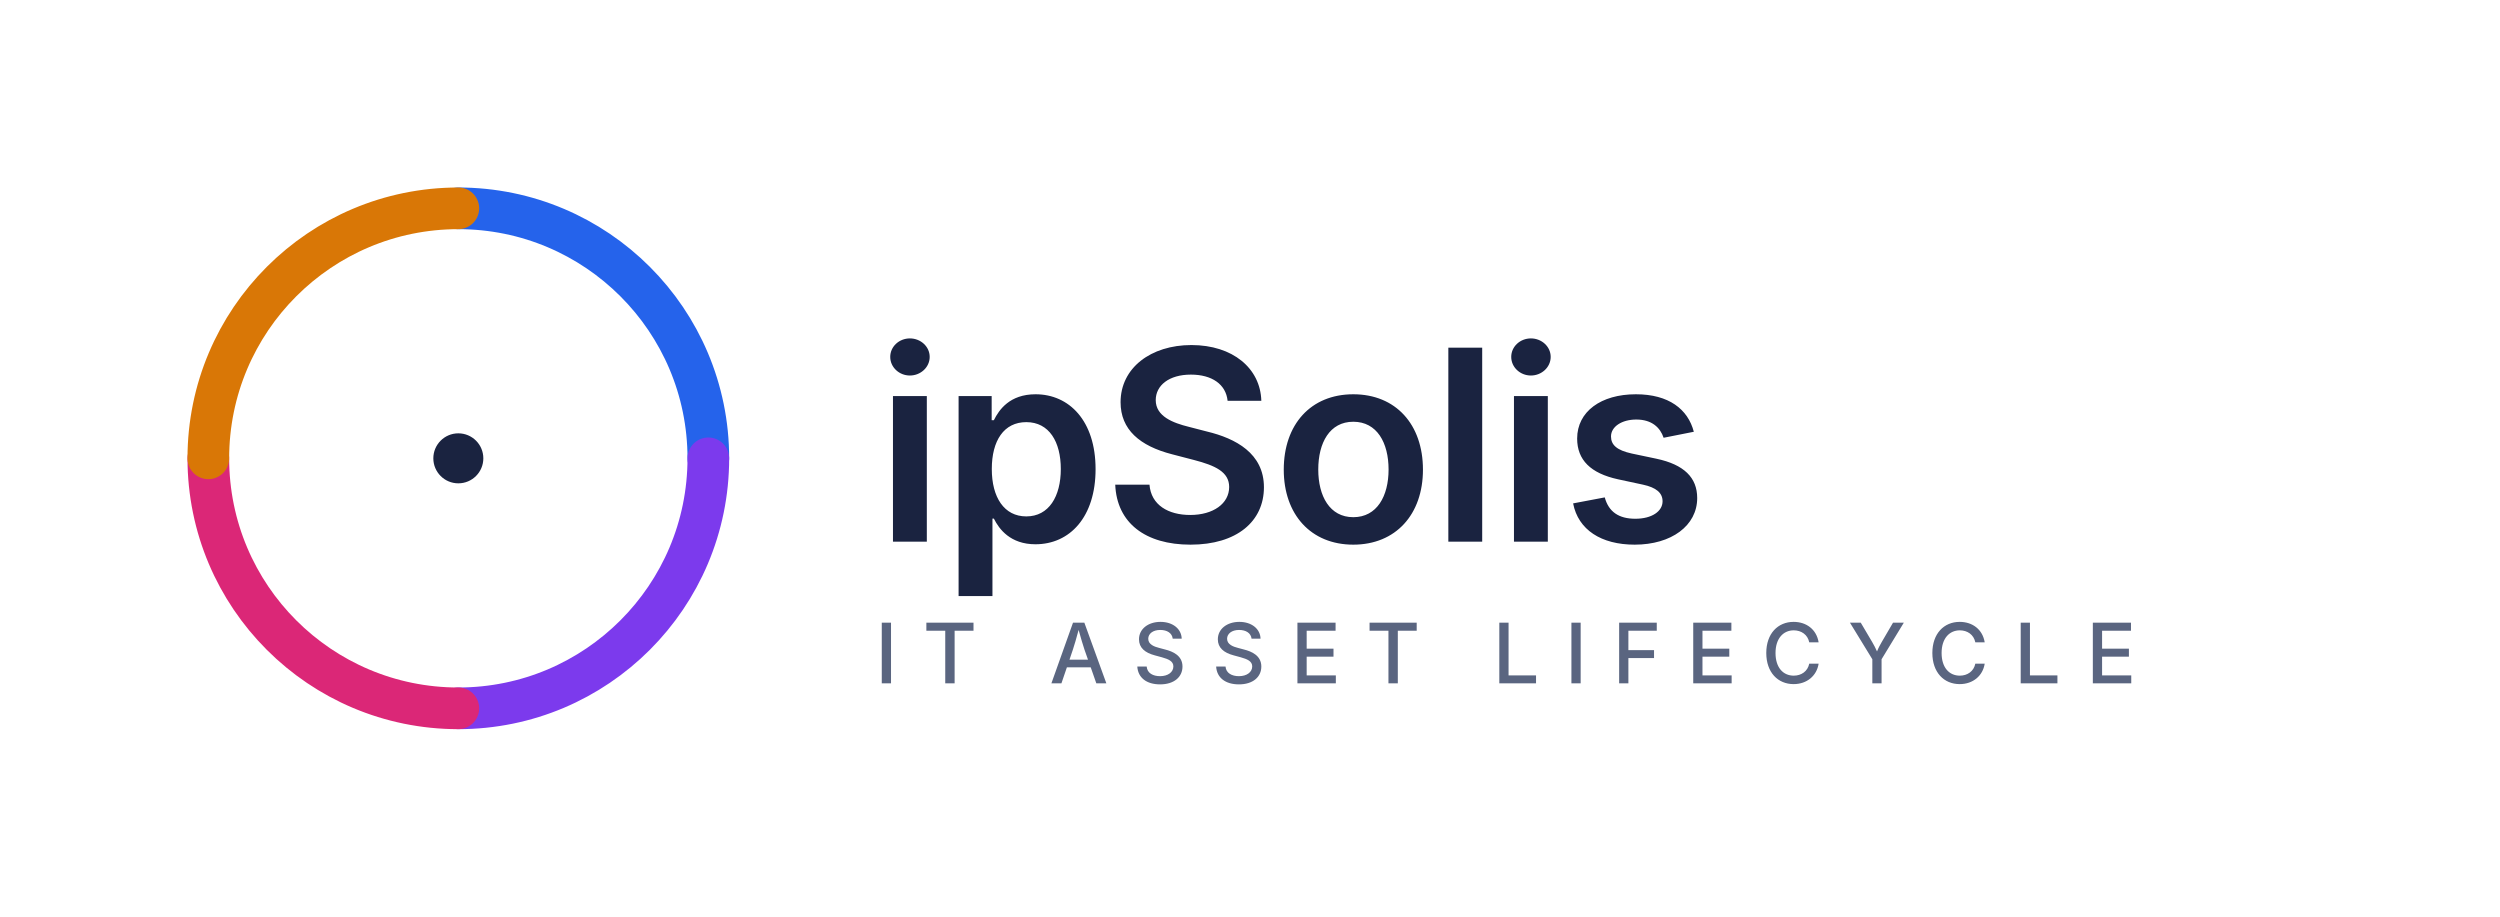
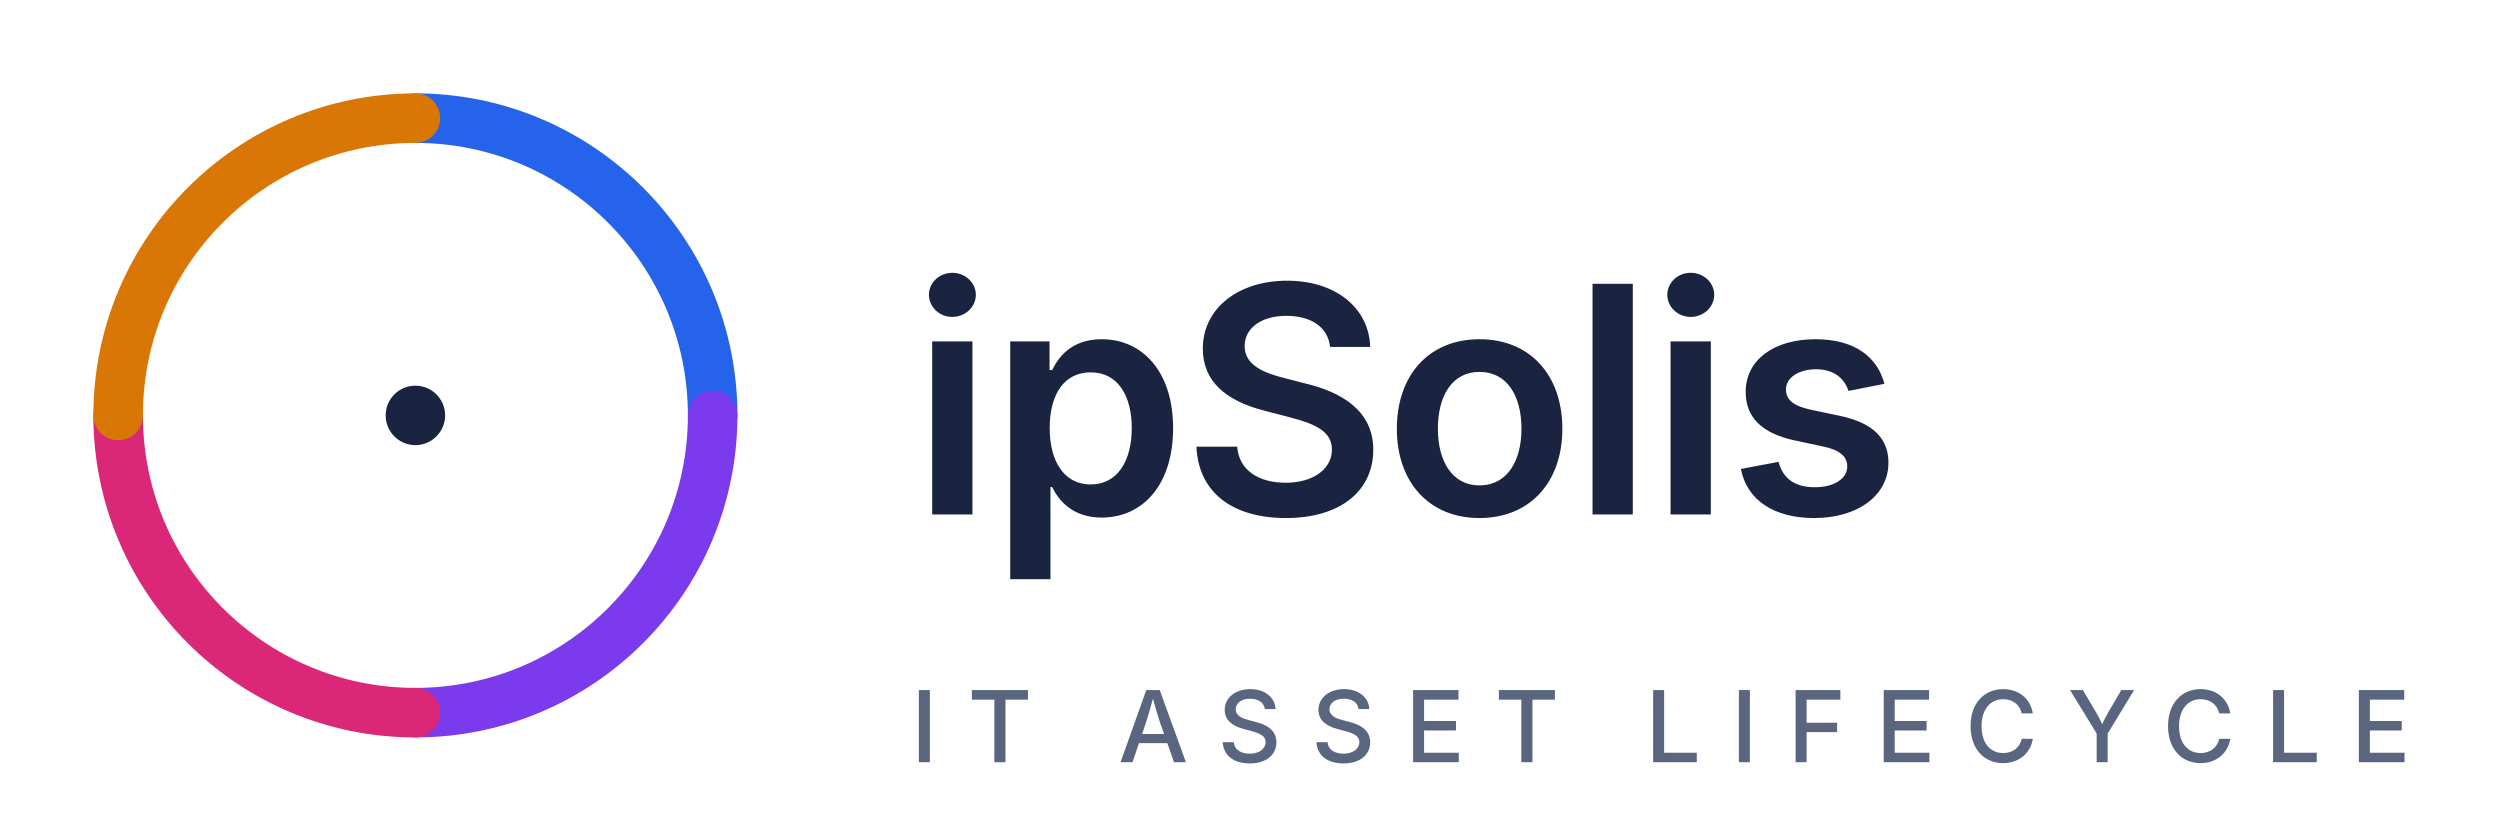
- <svg xmlns="http://www.w3.org/2000/svg" width="300" height="110" viewBox="0 0 300 110">
-   <g transform="translate(55, 55) rotate(-90)">
-     <path d="M 30 0 A 30 30 0 0 1 0 30" fill="none" stroke="#2563eb" stroke-width="5" stroke-linecap="round" />
-     <path d="M 0 30 A 30 30 0 0 1 -30 0" fill="none" stroke="#7c3aed" stroke-width="5" stroke-linecap="round" />
-     <path d="M -30 0 A 30 30 0 0 1 0 -30" fill="none" stroke="#db2777" stroke-width="5" stroke-linecap="round" />
-     <path d="M 0 -30 A 30 30 0 0 1 30 0" fill="none" stroke="#d97706" stroke-width="5" stroke-linecap="round" />
+ <svg xmlns="http://www.w3.org/2000/svg" width="328" height="108" viewBox="0 0 328 108">
+   <g transform="translate(-17 -17) scale(1.3)">
+     <g transform="translate(55, 55) rotate(-90)">
+       <path d="M 30 0 A 30 30 0 0 1 0 30" fill="none" stroke="#2563eb" stroke-width="5" stroke-linecap="round" />
+       <path d="M 0 30 A 30 30 0 0 1 -30 0" fill="none" stroke="#7c3aed" stroke-width="5" stroke-linecap="round" />
+       <path d="M -30 0 A 30 30 0 0 1 0 -30" fill="none" stroke="#db2777" stroke-width="5" stroke-linecap="round" />
+       <path d="M 0 -30 A 30 30 0 0 1 30 0" fill="none" stroke="#d97706" stroke-width="5" stroke-linecap="round" />
+     </g>
+     <circle cx="55" cy="55" r="3" fill="#1a2340" />
+     <text x="105" y="65" font-family="Inter, -apple-system, sans-serif" font-size="32" font-weight="600" fill="#1a2340" letter-spacing="-0.5">ipSolis</text>
+     <text x="105" y="90" font-family="Inter, -apple-system, sans-serif" font-size="10" font-weight="500" fill="#5a6580" letter-spacing="3">IT ASSET LIFECYCLE</text>
  </g>
-   <circle cx="55" cy="55" r="3" fill="#1a2340" />
-   <text x="105" y="65" font-family="Inter, -apple-system, sans-serif" font-size="32" font-weight="600" fill="#1a2340" letter-spacing="-0.5">ipSolis</text>
-   <text x="105" y="82" font-family="Inter, -apple-system, sans-serif" font-size="10" font-weight="500" fill="#5a6580" letter-spacing="3">IT ASSET LIFECYCLE</text>
</svg>
